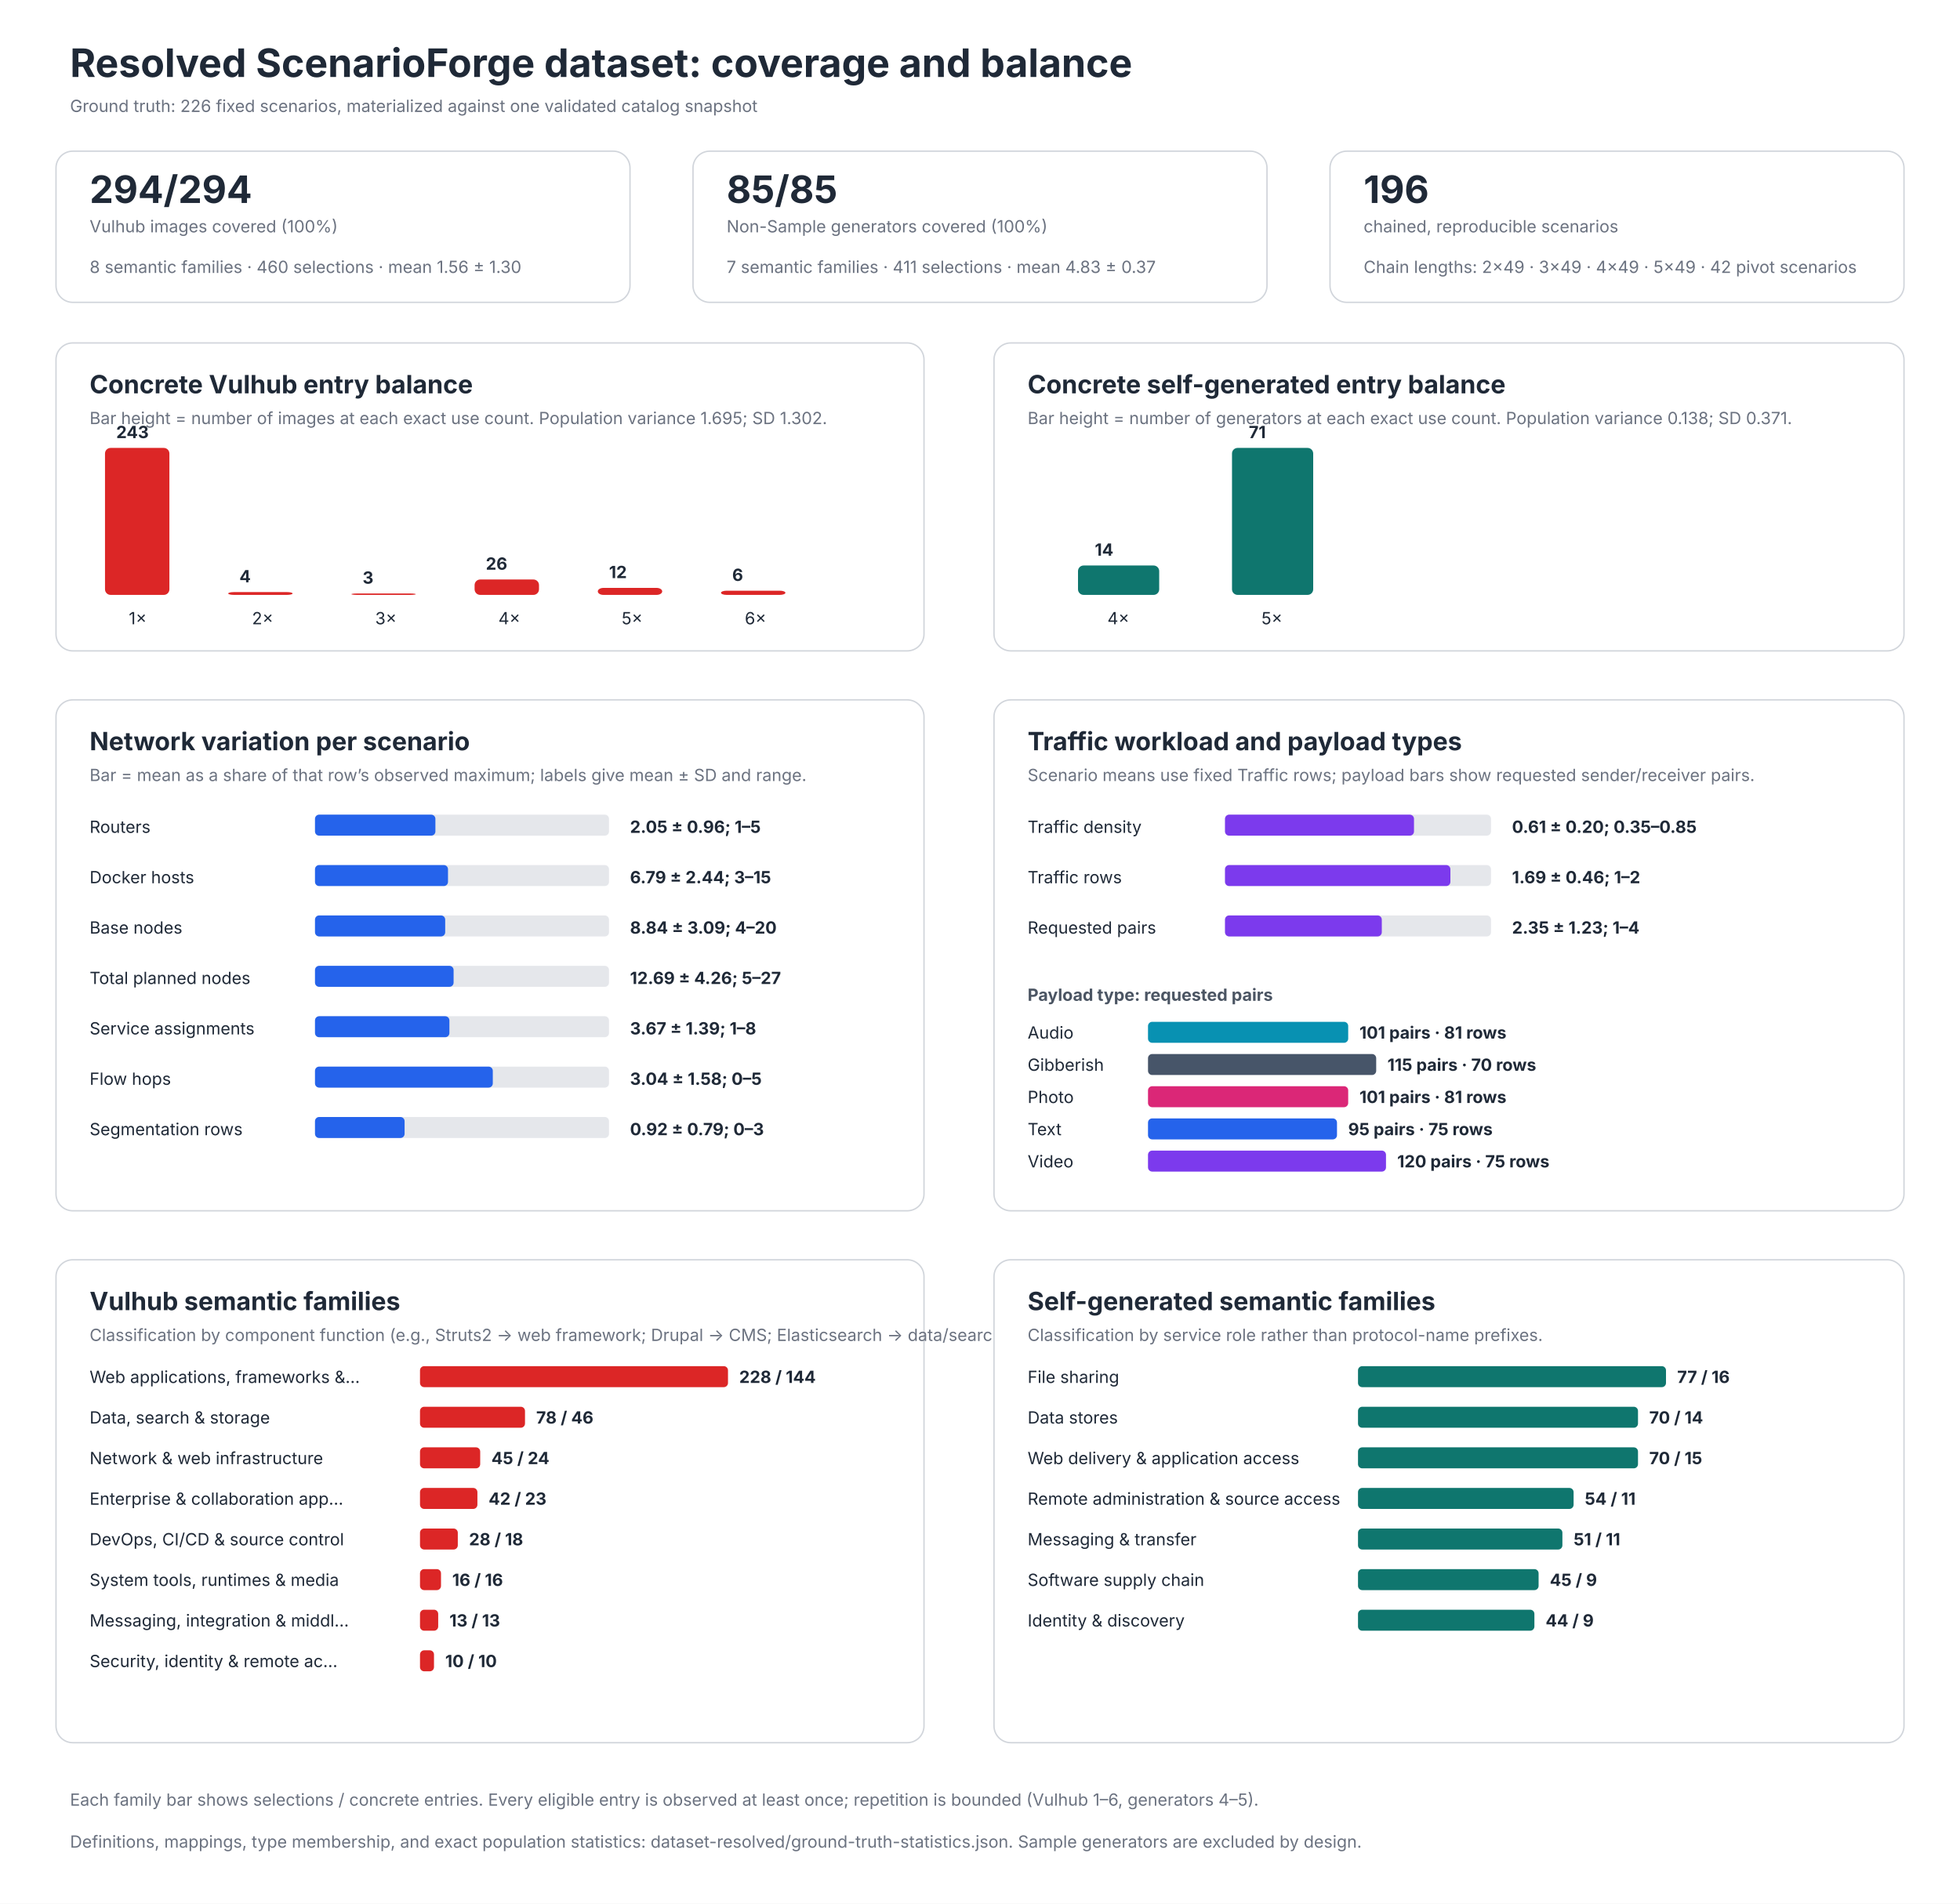
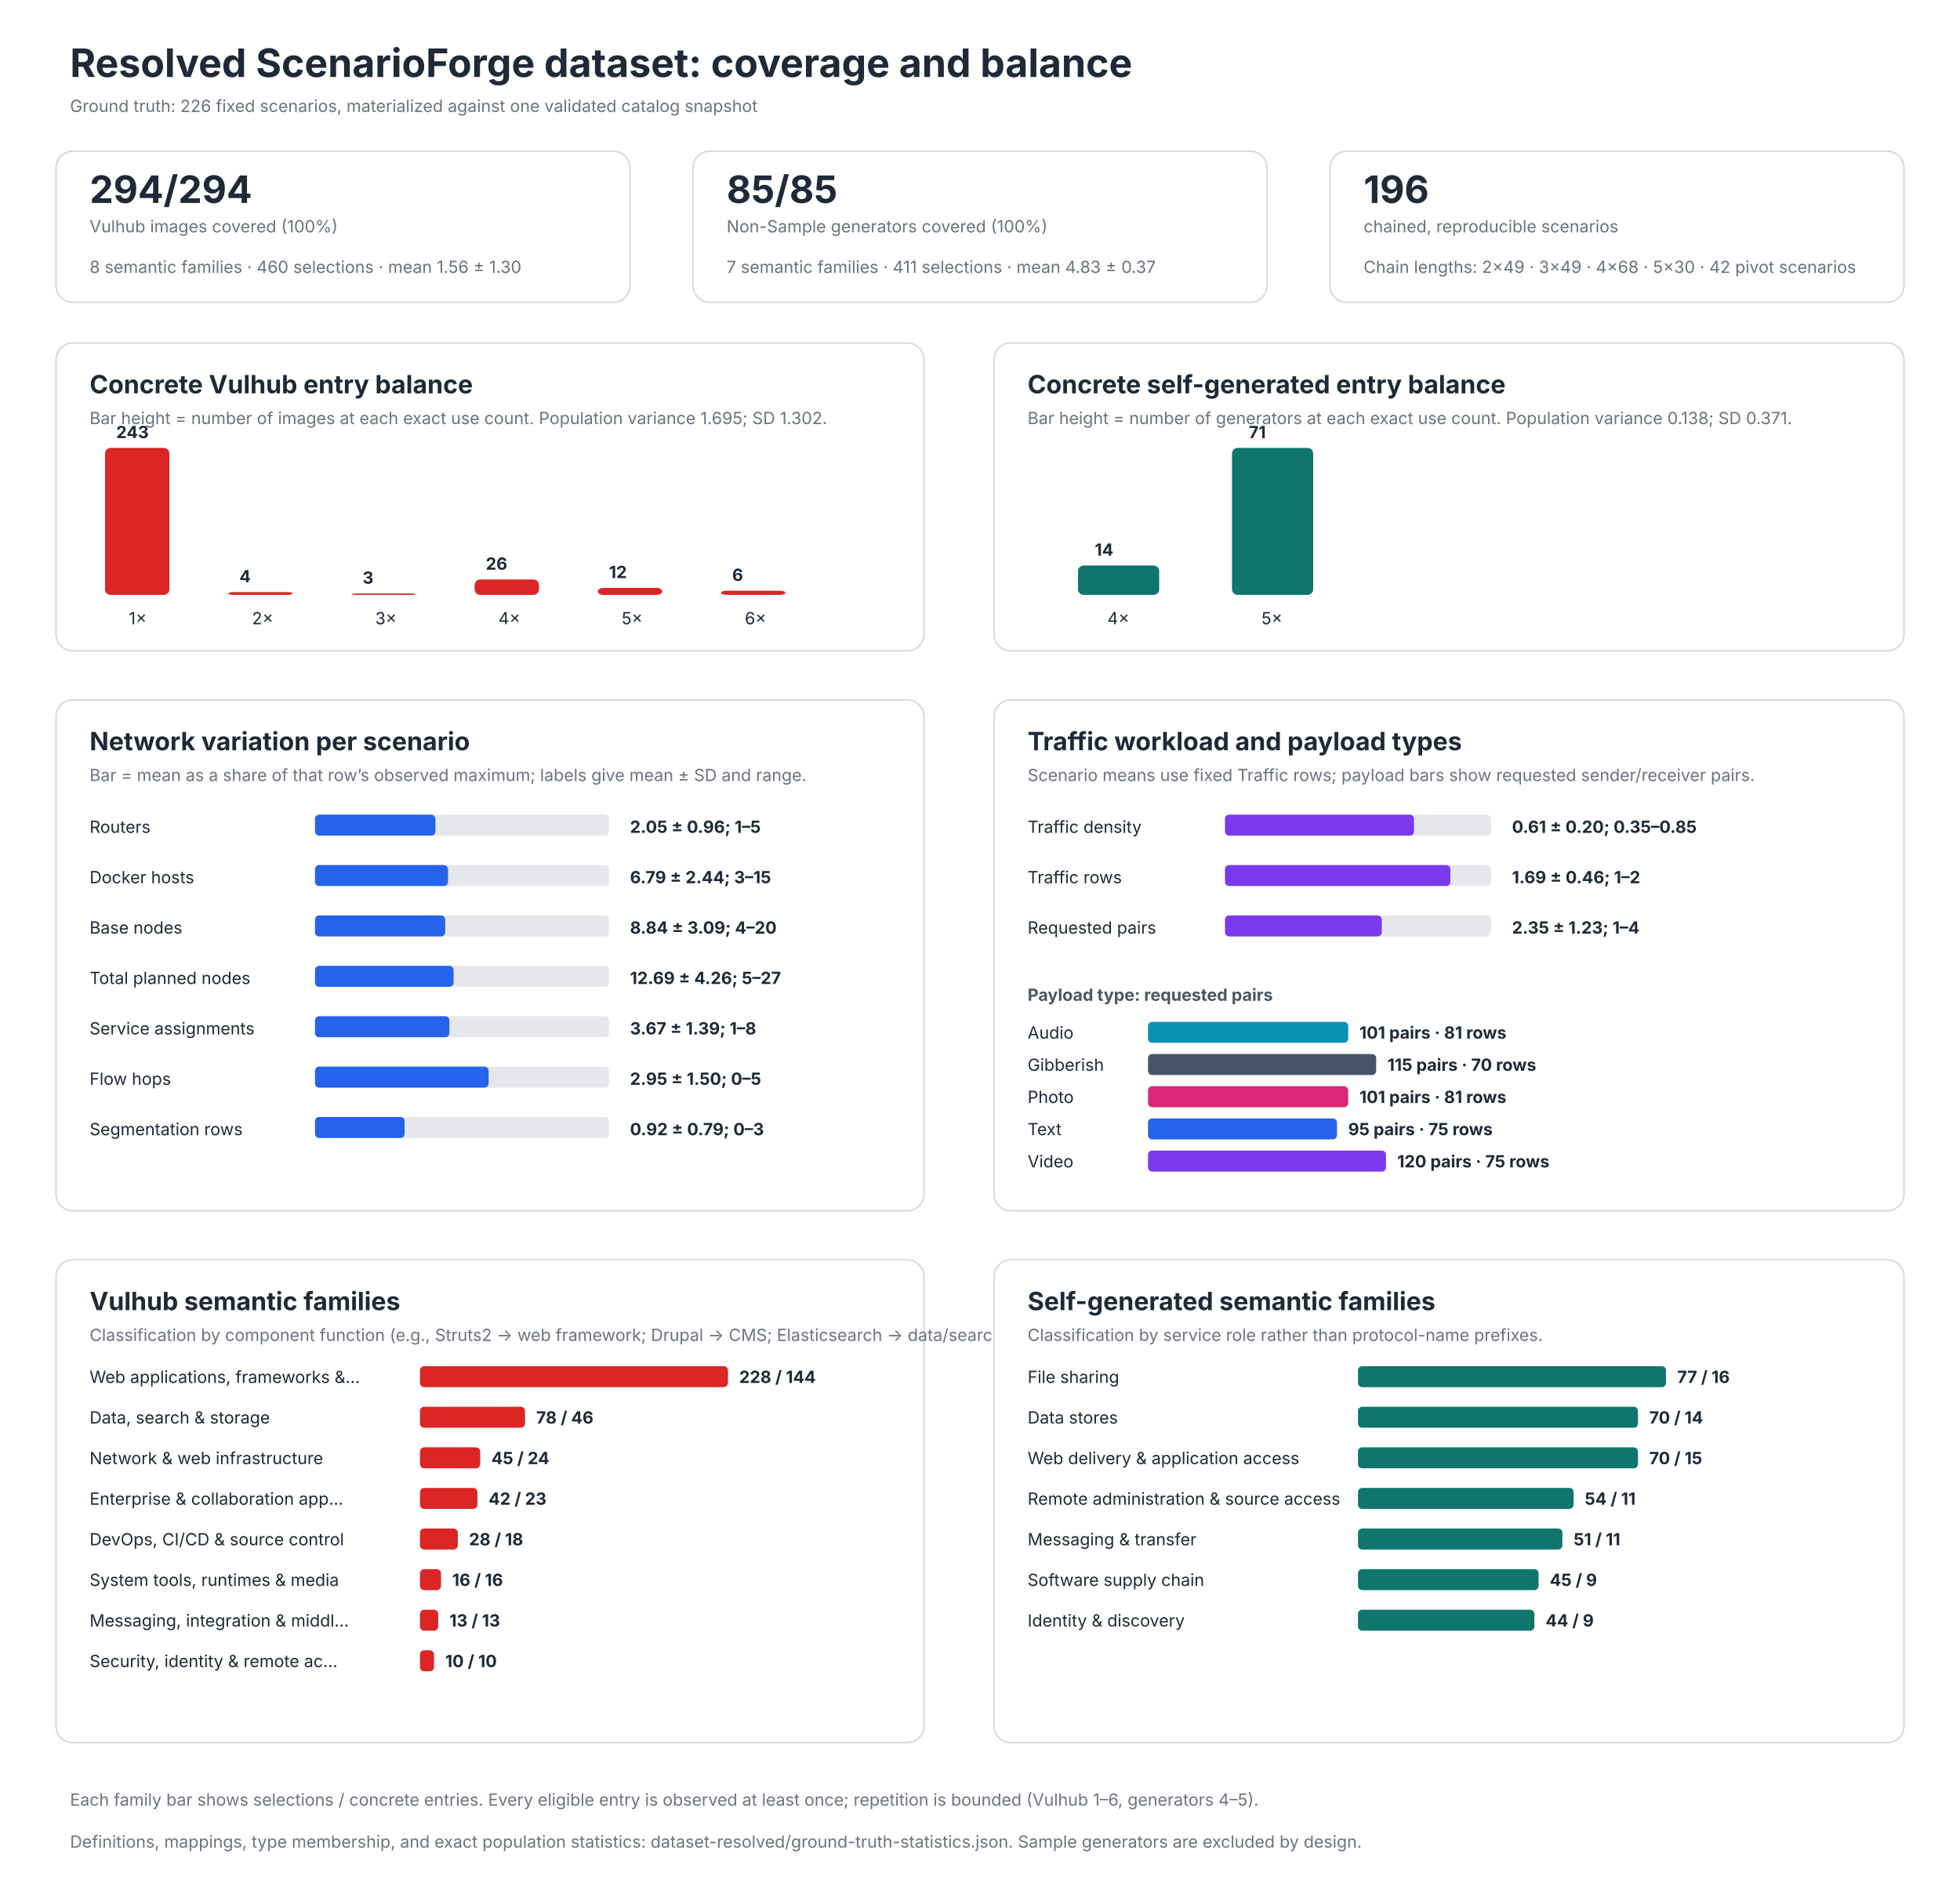
<svg xmlns="http://www.w3.org/2000/svg" width="1400" height="1360" viewBox="0 0 1400 1360" role="img" aria-labelledby="title desc">
  <style>
    text { font-family: -apple-system, BlinkMacSystemFont, "Segoe UI", sans-serif; fill: #1f2937; }
    .title { font-size: 28px; font-weight: 700; }
    .subtitle, .note { font-size: 12px; fill: #6b7280; }
    .panel { fill: #ffffff; stroke: #d1d5db; stroke-width: 1; }
    .panel-title { font-size: 18px; font-weight: 700; }
    .label { font-size: 12px; }
    .value { font-size: 12px; font-weight: 700; }
    .big { font-size: 27px; font-weight: 700; }
    .header { font-size: 12px; font-weight: 700; fill: #4b5563; }
  </style>
  <rect width="1400" height="1360" fill="#ffffff" />
  <text x="50" y="55" class="title">Resolved ScenarioForge dataset: coverage and balance</text>
  <text x="50" y="80" class="subtitle">Ground truth: 226 fixed scenarios, materialized against one validated catalog snapshot</text>
  <rect x="40" y="108" width="410" height="108" rx="12" class="panel" />
  <text x="64" y="145" class="big">294/294</text>
  <text x="64" y="166" class="note">Vulhub images covered (100%)</text>
  <text x="64" y="195" class="note">8 semantic families · 460 selections · mean 1.56 ± 1.30</text>
  <rect x="495" y="108" width="410" height="108" rx="12" class="panel" />
  <text x="519" y="145" class="big">85/85</text>
  <text x="519" y="166" class="note">Non-Sample generators covered (100%)</text>
  <text x="519" y="195" class="note">7 semantic families · 411 selections · mean 4.83 ± 0.37</text>
  <rect x="950" y="108" width="410" height="108" rx="12" class="panel" />
  <text x="974" y="145" class="big">196</text>
  <text x="974" y="166" class="note">chained, reproducible scenarios</text>
-   <text x="974" y="195" class="note">Chain lengths: 2×49 · 3×49 · 4×49 · 5×49 · 42 pivot scenarios</text>
+   <text x="974" y="195" class="note">Chain lengths: 2×49 · 3×49 · 4×68 · 5×30 · 42 pivot scenarios</text>
  <rect x="40" y="245" width="620" height="220" rx="12" class="panel" />
  <text x="64" y="281" class="panel-title">Concrete Vulhub entry balance</text>
  <text x="64" y="303" class="note">Bar height = number of images at each exact use count. Population variance 1.695; SD 1.302.</text>
  <rect x="710" y="245" width="650" height="220" rx="12" class="panel" />
  <text x="734" y="281" class="panel-title">Concrete self-generated entry balance</text>
  <text x="734" y="303" class="note">Bar height = number of generators at each exact use count. Population variance 0.138; SD 0.371.</text>
  <rect x="75" y="320" width="46" height="105" rx="4" fill="#dc2626" />
  <text x="92" y="446" class="label">1×</text>
  <text x="83" y="313" class="value">243</text>
  <rect x="163" y="423" width="46" height="2" rx="4" fill="#dc2626" />
  <text x="180" y="446" class="label">2×</text>
  <text x="171" y="416" class="value">4</text>
  <rect x="251" y="424" width="46" height="1" rx="4" fill="#dc2626" />
  <text x="268" y="446" class="label">3×</text>
  <text x="259" y="417" class="value">3</text>
  <rect x="339" y="414" width="46" height="11" rx="4" fill="#dc2626" />
  <text x="356" y="446" class="label">4×</text>
  <text x="347" y="407" class="value">26</text>
  <rect x="427" y="420" width="46" height="5" rx="4" fill="#dc2626" />
  <text x="444" y="446" class="label">5×</text>
  <text x="435" y="413" class="value">12</text>
  <rect x="515" y="422" width="46" height="3" rx="4" fill="#dc2626" />
  <text x="532" y="446" class="label">6×</text>
  <text x="523" y="415" class="value">6</text>
  <rect x="770" y="404" width="58" height="21" rx="4" fill="#0f766e" />
  <text x="791" y="446" class="label">4×</text>
  <text x="782" y="397" class="value">14</text>
  <rect x="880" y="320" width="58" height="105" rx="4" fill="#0f766e" />
  <text x="901" y="446" class="label">5×</text>
  <text x="892" y="313" class="value">71</text>
  <rect x="40" y="500" width="620" height="365" rx="12" class="panel" />
  <text x="64" y="536" class="panel-title">Network variation per scenario</text>
  <text x="64" y="558" class="note">Bar = mean as a share of that row’s observed maximum; labels give mean ± SD and range.</text>
  <text x="64" y="595" class="label">Routers</text>
  <rect x="225" y="582" width="210" height="15" rx="3" fill="#e5e7eb" />
  <rect x="225" y="582" width="86" height="15" rx="3" fill="#2563eb" />
  <text x="450" y="595" class="value">2.05 ± 0.96; 1–5</text>
  <text x="64" y="631" class="label">Docker hosts</text>
  <rect x="225" y="618" width="210" height="15" rx="3" fill="#e5e7eb" />
  <rect x="225" y="618" width="95" height="15" rx="3" fill="#2563eb" />
  <text x="450" y="631" class="value">6.79 ± 2.44; 3–15</text>
  <text x="64" y="667" class="label">Base nodes</text>
  <rect x="225" y="654" width="210" height="15" rx="3" fill="#e5e7eb" />
  <rect x="225" y="654" width="93" height="15" rx="3" fill="#2563eb" />
  <text x="450" y="667" class="value">8.84 ± 3.09; 4–20</text>
  <text x="64" y="703" class="label">Total planned nodes</text>
  <rect x="225" y="690" width="210" height="15" rx="3" fill="#e5e7eb" />
  <rect x="225" y="690" width="99" height="15" rx="3" fill="#2563eb" />
  <text x="450" y="703" class="value">12.69 ± 4.26; 5–27</text>
  <text x="64" y="739" class="label">Service assignments</text>
  <rect x="225" y="726" width="210" height="15" rx="3" fill="#e5e7eb" />
  <rect x="225" y="726" width="96" height="15" rx="3" fill="#2563eb" />
  <text x="450" y="739" class="value">3.67 ± 1.39; 1–8</text>
  <text x="64" y="775" class="label">Flow hops</text>
  <rect x="225" y="762" width="210" height="15" rx="3" fill="#e5e7eb" />
-   <rect x="225" y="762" width="127" height="15" rx="3" fill="#2563eb" />
-   <text x="450" y="775" class="value">3.04 ± 1.58; 0–5</text>
+   <rect x="225" y="762" width="124" height="15" rx="3" fill="#2563eb" />
+   <text x="450" y="775" class="value">2.95 ± 1.50; 0–5</text>
  <text x="64" y="811" class="label">Segmentation rows</text>
  <rect x="225" y="798" width="210" height="15" rx="3" fill="#e5e7eb" />
  <rect x="225" y="798" width="64" height="15" rx="3" fill="#2563eb" />
  <text x="450" y="811" class="value">0.92 ± 0.79; 0–3</text>
  <rect x="710" y="500" width="650" height="365" rx="12" class="panel" />
  <text x="734" y="536" class="panel-title">Traffic workload and payload types</text>
  <text x="734" y="558" class="note">Scenario means use fixed Traffic rows; payload bars show requested sender/receiver pairs.</text>
  <text x="734" y="595" class="label">Traffic density</text>
  <rect x="875" y="582" width="190" height="15" rx="3" fill="#e5e7eb" />
  <rect x="875" y="582" width="135" height="15" rx="3" fill="#7c3aed" />
  <text x="1080" y="595" class="value">0.61 ± 0.20; 0.35–0.85</text>
  <text x="734" y="631" class="label">Traffic rows</text>
  <rect x="875" y="618" width="190" height="15" rx="3" fill="#e5e7eb" />
  <rect x="875" y="618" width="161" height="15" rx="3" fill="#7c3aed" />
  <text x="1080" y="631" class="value">1.69 ± 0.46; 1–2</text>
  <text x="734" y="667" class="label">Requested pairs</text>
  <rect x="875" y="654" width="190" height="15" rx="3" fill="#e5e7eb" />
  <rect x="875" y="654" width="112" height="15" rx="3" fill="#7c3aed" />
  <text x="1080" y="667" class="value">2.35 ± 1.23; 1–4</text>
  <text x="734" y="715" class="header">Payload type: requested pairs</text>
  <text x="734" y="742" class="label">Audio</text>
  <rect x="820" y="730" width="143" height="15" rx="3" fill="#0891b2" />
  <text x="971" y="742" class="value">101 pairs · 81 rows</text>
  <text x="734" y="765" class="label">Gibberish</text>
  <rect x="820" y="753" width="163" height="15" rx="3" fill="#475569" />
  <text x="991" y="765" class="value">115 pairs · 70 rows</text>
  <text x="734" y="788" class="label">Photo</text>
  <rect x="820" y="776" width="143" height="15" rx="3" fill="#db2777" />
  <text x="971" y="788" class="value">101 pairs · 81 rows</text>
  <text x="734" y="811" class="label">Text</text>
  <rect x="820" y="799" width="135" height="15" rx="3" fill="#2563eb" />
  <text x="963" y="811" class="value">95 pairs · 75 rows</text>
  <text x="734" y="834" class="label">Video</text>
  <rect x="820" y="822" width="170" height="15" rx="3" fill="#7c3aed" />
  <text x="998" y="834" class="value">120 pairs · 75 rows</text>
  <rect x="40" y="900" width="620" height="345" rx="12" class="panel" />
  <text x="64" y="936" class="panel-title">Vulhub semantic families</text>
  <text x="64" y="958" class="note">Classification by component function (e.g., Struts2 → web framework; Drupal → CMS; Elasticsearch → data/search).</text>
  <rect x="710" y="900" width="650" height="345" rx="12" class="panel" />
  <text x="734" y="936" class="panel-title">Self-generated semantic families</text>
  <text x="734" y="958" class="note">Classification by service role rather than protocol-name prefixes.</text>
  <text x="64" y="988" class="label">Web applications, frameworks &amp;…</text>
  <rect x="300" y="976" width="220" height="15" rx="3" fill="#dc2626" />
  <text x="528" y="988" class="value">228 / 144</text>
  <text x="64" y="1017" class="label">Data, search &amp; storage</text>
  <rect x="300" y="1005" width="75" height="15" rx="3" fill="#dc2626" />
  <text x="383" y="1017" class="value">78 / 46</text>
  <text x="64" y="1046" class="label">Network &amp; web infrastructure</text>
  <rect x="300" y="1034" width="43" height="15" rx="3" fill="#dc2626" />
  <text x="351" y="1046" class="value">45 / 24</text>
  <text x="64" y="1075" class="label">Enterprise &amp; collaboration app…</text>
  <rect x="300" y="1063" width="41" height="15" rx="3" fill="#dc2626" />
  <text x="349" y="1075" class="value">42 / 23</text>
  <text x="64" y="1104" class="label">DevOps, CI/CD &amp; source control</text>
  <rect x="300" y="1092" width="27" height="15" rx="3" fill="#dc2626" />
  <text x="335" y="1104" class="value">28 / 18</text>
  <text x="64" y="1133" class="label">System tools, runtimes &amp; media</text>
  <rect x="300" y="1121" width="15" height="15" rx="3" fill="#dc2626" />
  <text x="323" y="1133" class="value">16 / 16</text>
  <text x="64" y="1162" class="label">Messaging, integration &amp; middl…</text>
  <rect x="300" y="1150" width="13" height="15" rx="3" fill="#dc2626" />
  <text x="321" y="1162" class="value">13 / 13</text>
  <text x="64" y="1191" class="label">Security, identity &amp; remote ac…</text>
  <rect x="300" y="1179" width="10" height="15" rx="3" fill="#dc2626" />
  <text x="318" y="1191" class="value">10 / 10</text>
  <text x="734" y="988" class="label">File sharing</text>
  <rect x="970" y="976" width="220" height="15" rx="3" fill="#0f766e" />
  <text x="1198" y="988" class="value">77 / 16</text>
  <text x="734" y="1017" class="label">Data stores</text>
  <rect x="970" y="1005" width="200" height="15" rx="3" fill="#0f766e" />
  <text x="1178" y="1017" class="value">70 / 14</text>
  <text x="734" y="1046" class="label">Web delivery &amp; application access</text>
  <rect x="970" y="1034" width="200" height="15" rx="3" fill="#0f766e" />
  <text x="1178" y="1046" class="value">70 / 15</text>
  <text x="734" y="1075" class="label">Remote administration &amp; source access</text>
  <rect x="970" y="1063" width="154" height="15" rx="3" fill="#0f766e" />
  <text x="1132" y="1075" class="value">54 / 11</text>
  <text x="734" y="1104" class="label">Messaging &amp; transfer</text>
  <rect x="970" y="1092" width="146" height="15" rx="3" fill="#0f766e" />
  <text x="1124" y="1104" class="value">51 / 11</text>
  <text x="734" y="1133" class="label">Software supply chain</text>
  <rect x="970" y="1121" width="129" height="15" rx="3" fill="#0f766e" />
  <text x="1107" y="1133" class="value">45 / 9</text>
  <text x="734" y="1162" class="label">Identity &amp; discovery</text>
  <rect x="970" y="1150" width="126" height="15" rx="3" fill="#0f766e" />
  <text x="1104" y="1162" class="value">44 / 9</text>
  <text x="50" y="1290" class="note">Each family bar shows selections / concrete entries. Every eligible entry is observed at least once; repetition is bounded (Vulhub 1–6, generators 4–5).</text>
  <text x="50" y="1320" class="note">Definitions, mappings, type membership, and exact population statistics: dataset-resolved/ground-truth-statistics.json. Sample generators are excluded by design.</text>
</svg>
